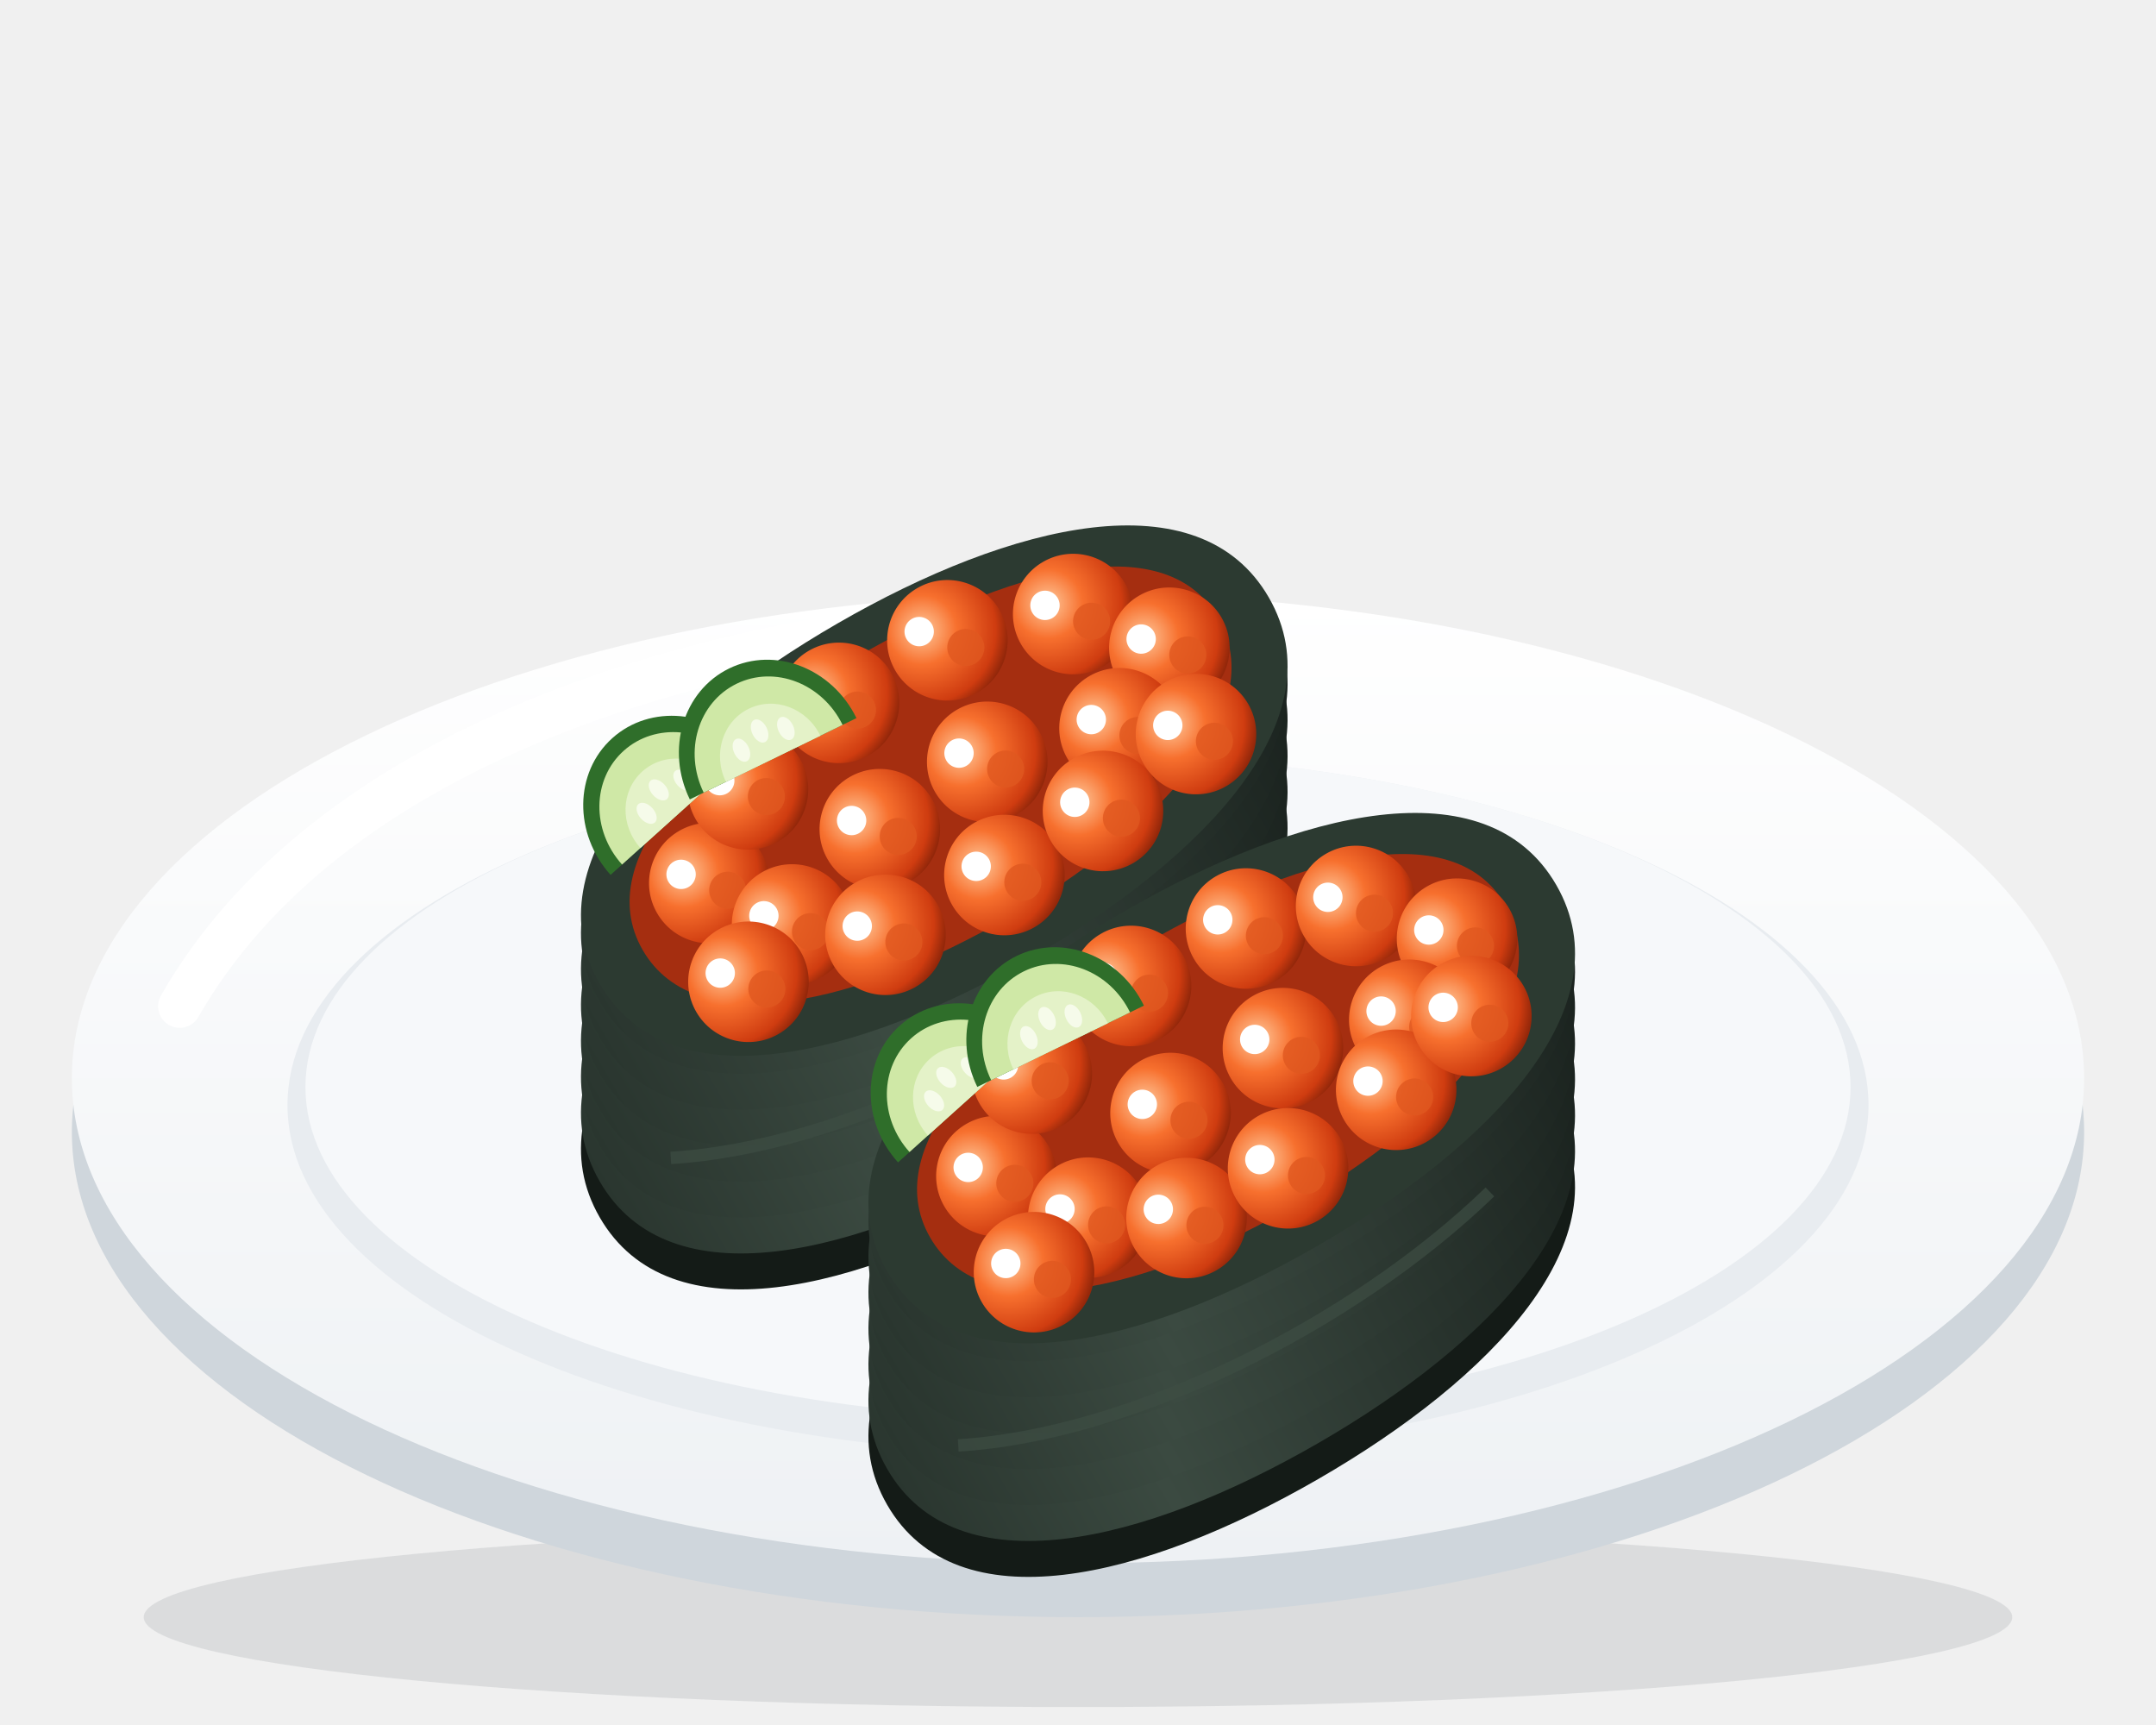
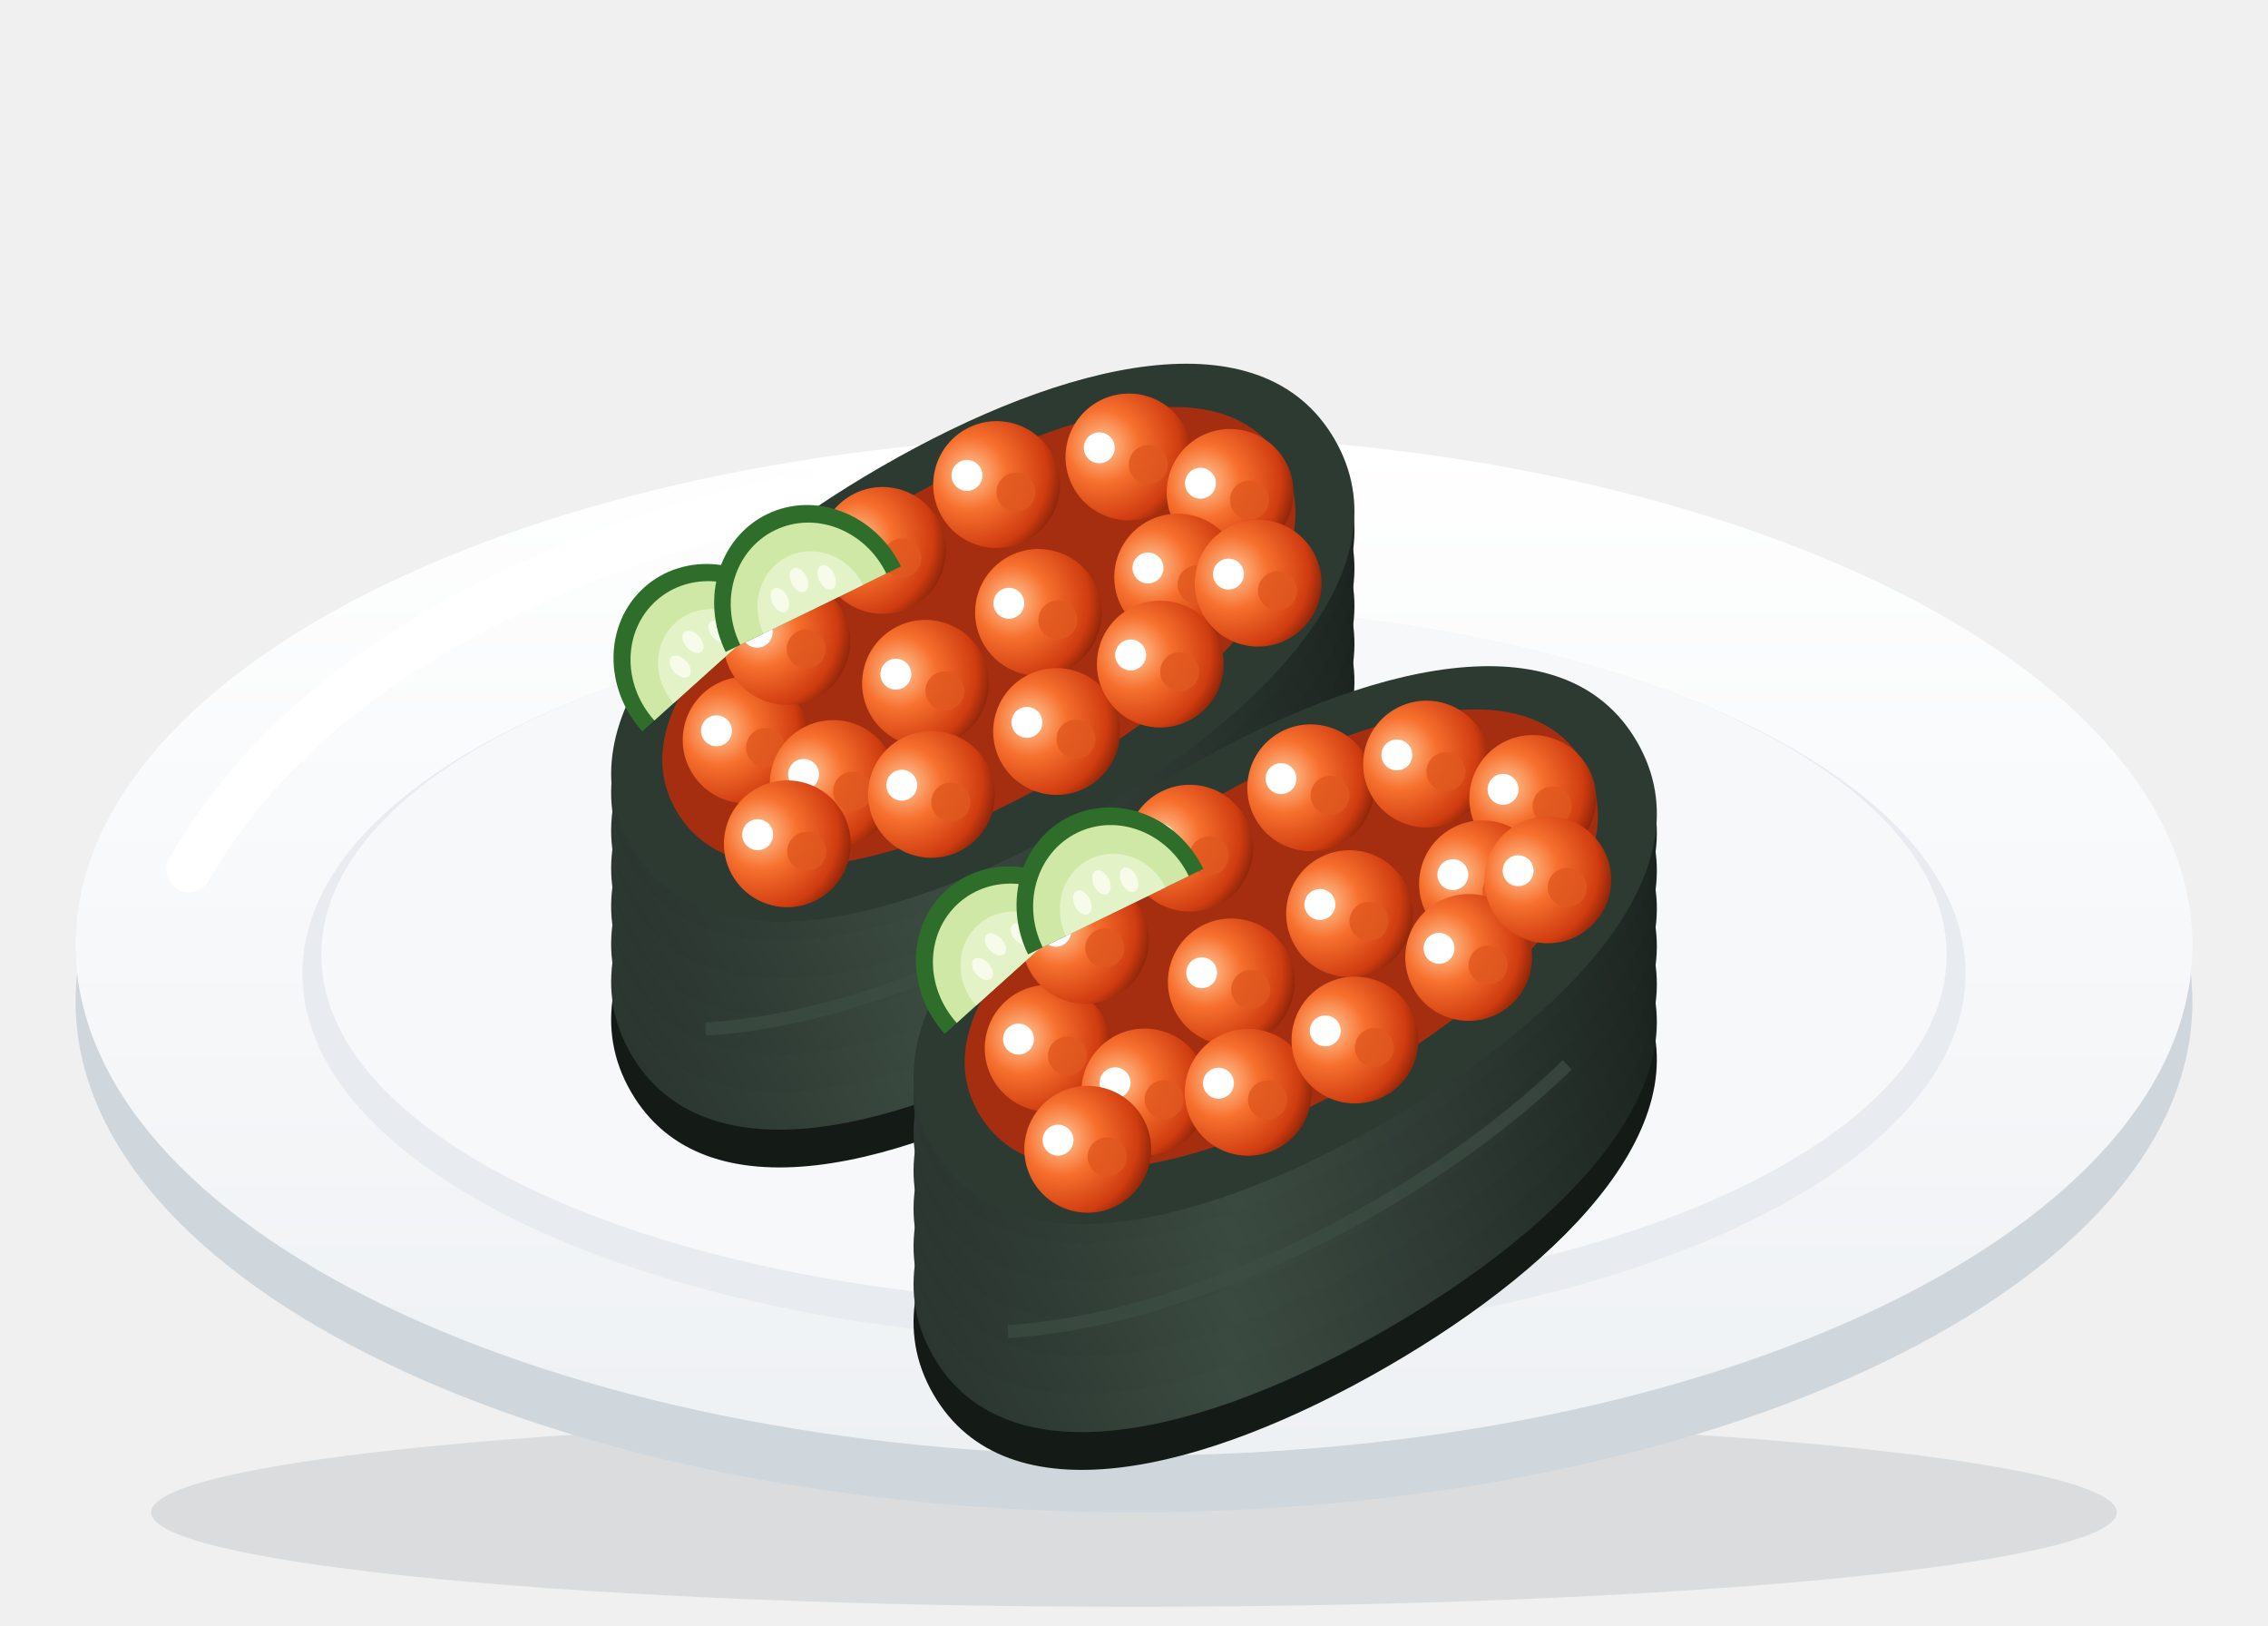
- <svg xmlns="http://www.w3.org/2000/svg" viewBox="0 0 120 96">
+ <svg xmlns="http://www.w3.org/2000/svg" viewBox="0 10 120 86">
  <defs>
    <filter id="soft" x="-20%" y="-50%" width="140%" height="200%">
      <feGaussianBlur stdDeviation="0.8" />
    </filter>
    <linearGradient id="plate" x1="0" y1="0" x2="0" y2="1">
      <stop offset="0" stop-color="#ffffff" />
      <stop offset="1" stop-color="#eef1f4" />
    </linearGradient>
    <radialGradient id="roe" cx="0.36" cy="0.32" r="0.72">
      <stop offset="0" stop-color="#ffc99c" />
      <stop offset="0.4" stop-color="#f7702e" />
      <stop offset="0.85" stop-color="#cf3c10" />
      <stop offset="1" stop-color="#93270a" />
    </radialGradient>
    <linearGradient id="noriSide" x1="0" y1="0" x2="1" y2="0">
      <stop offset="0" stop-color="#2a362f" />
      <stop offset="0.3" stop-color="#3b4a41" />
      <stop offset="1" stop-color="#1a221e" />
    </linearGradient>
  </defs>
  <ellipse cx="60" cy="90" rx="52" ry="5" fill="#1c2b36" opacity="0.10" />
  <ellipse cx="60" cy="63" rx="56" ry="27" fill="#cfd6dc" />
  <ellipse cx="60" cy="60" rx="56" ry="27" fill="url(#plate)" />
  <ellipse cx="60" cy="61.5" rx="44" ry="19.5" fill="#e8ecf0" />
  <ellipse cx="60" cy="60.5" rx="43" ry="18.5" fill="#f6f8fa" />
  <path d="M10 56 C18 42 38 35 60 34" fill="none" stroke="#fff" stroke-width="2.4" stroke-linecap="round" />
  <g transform="translate(52 57) rotate(-30) scale(0.86)">
    <path d="M-25 0 C-25 -9 -13 -12.5 0 -12.5 C13 -12.5 25 -9 25 0 C25 9 13 12.5 0 12.5 C-13 12.5 -25 9 -25 0 Z" fill="#141b17" />
  </g>
  <g transform="translate(52 55) rotate(-30) scale(0.86)">
    <path d="M-25 0 C-25 -9 -13 -12.5 0 -12.5 C13 -12.5 25 -9 25 0 C25 9 13 12.5 0 12.5 C-13 12.5 -25 9 -25 0 Z" fill="url(#noriSide)" />
  </g>
  <g transform="translate(52 53) rotate(-30) scale(0.86)">
    <path d="M-25 0 C-25 -9 -13 -12.5 0 -12.5 C13 -12.5 25 -9 25 0 C25 9 13 12.5 0 12.5 C-13 12.5 -25 9 -25 0 Z" fill="url(#noriSide)" />
  </g>
  <g transform="translate(52 51) rotate(-30) scale(0.86)">
    <path d="M-25 0 C-25 -9 -13 -12.5 0 -12.5 C13 -12.5 25 -9 25 0 C25 9 13 12.5 0 12.5 C-13 12.5 -25 9 -25 0 Z" fill="url(#noriSide)" />
  </g>
  <g transform="translate(52 49) rotate(-30) scale(0.86)">
    <path d="M-25 0 C-25 -9 -13 -12.5 0 -12.5 C13 -12.5 25 -9 25 0 C25 9 13 12.5 0 12.5 C-13 12.5 -25 9 -25 0 Z" fill="url(#noriSide)" />
  </g>
  <g transform="translate(52 47) rotate(-30) scale(0.86)">
    <path d="M-25 0 C-25 -9 -13 -12.5 0 -12.5 C13 -12.5 25 -9 25 0 C25 9 13 12.5 0 12.5 C-13 12.5 -25 9 -25 0 Z" fill="url(#noriSide)" />
  </g>
  <g transform="translate(52 45) rotate(-30) scale(0.86)">
    <path d="M-25 0 C-25 -9 -13 -12.5 0 -12.5 C13 -12.5 25 -9 25 0 C25 9 13 12.5 0 12.5 C-13 12.5 -25 9 -25 0 Z" fill="url(#noriSide)" />
  </g>
  <g transform="translate(52 52) rotate(-30) scale(0.86)">
    <path d="M-22 4 C-12 9 4 10 16 7" fill="none" stroke="#3d4d43" stroke-width="0.8" opacity="0.7" />
  </g>
  <g transform="translate(52 44) rotate(-30) scale(0.86)">
    <path d="M-25 0 C-25 -9 -13 -12.5 0 -12.5 C13 -12.5 25 -9 25 0 C25 9 13 12.5 0 12.5 C-13 12.5 -25 9 -25 0 Z" fill="#2c3a31" />
    <path d="M-21.5 -0.5 C-21.5 -7.5 -11 -10 0 -10 C11 -10 21.5 -7.5 21.5 -0.5 C21.5 6.5 11 9.5 0 9.5 C-11 9.5 -21.5 6.5 -21.5 -0.5 Z" fill="#a52e10" />
    <circle cx="-15.6" cy="-2.1" r="3.9" fill="url(#roe)" />
    <circle cx="-14.8" cy="-1.1" r="1.2" fill="#e0581f" opacity="0.8" />
    <circle cx="-16.9" cy="-3.5" r="0.95" fill="#fff" />
    <circle cx="-10.4" cy="-6.1" r="3.9" fill="url(#roe)" />
    <circle cx="-9.6" cy="-5.1" r="1.2" fill="#e0581f" opacity="0.8" />
    <circle cx="-11.7" cy="-7.5" r="0.95" fill="#fff" />
    <circle cx="-2.5" cy="-8" r="3.9" fill="url(#roe)" />
    <circle cx="-1.7" cy="-7" r="1.2" fill="#e0581f" opacity="0.8" />
    <circle cx="-3.8" cy="-9.4" r="0.95" fill="#fff" />
    <circle cx="5.6" cy="-8" r="3.9" fill="url(#roe)" />
    <circle cx="6.4" cy="-7" r="1.2" fill="#e0581f" opacity="0.8" />
    <circle cx="4.3" cy="-9.4" r="0.95" fill="#fff" />
    <circle cx="13.5" cy="-5.4" r="3.9" fill="url(#roe)" />
    <circle cx="14.3" cy="-4.4" r="1.2" fill="#e0581f" opacity="0.8" />
    <circle cx="12.2" cy="-6.8" r="0.95" fill="#fff" />
    <circle cx="17.8" cy="-0.4" r="3.9" fill="url(#roe)" />
    <circle cx="18.6" cy="0.6" r="1.2" fill="#e0581f" opacity="0.8" />
    <circle cx="16.5" cy="-1.8" r="0.95" fill="#fff" />
    <circle cx="-12.3" cy="2.9" r="3.9" fill="url(#roe)" />
    <circle cx="-11.5" cy="3.9" r="1.2" fill="#e0581f" opacity="0.8" />
    <circle cx="-13.6" cy="1.5" r="0.95" fill="#fff" />
    <circle cx="-4.3" cy="0.4" r="3.9" fill="url(#roe)" />
    <circle cx="-3.5" cy="1.4" r="1.2" fill="#e0581f" opacity="0.8" />
    <circle cx="-5.6" cy="-1" r="0.95" fill="#fff" />
    <circle cx="3.9" cy="0.1" r="3.9" fill="url(#roe)" />
    <circle cx="4.7" cy="1.1" r="1.2" fill="#e0581f" opacity="0.8" />
    <circle cx="2.6" cy="-1.3" r="0.95" fill="#fff" />
    <circle cx="12.4" cy="2.5" r="3.9" fill="url(#roe)" />
    <circle cx="13.2" cy="3.5" r="1.2" fill="#e0581f" opacity="0.8" />
    <circle cx="11.1" cy="1.1" r="0.95" fill="#fff" />
    <circle cx="-7.4" cy="6.5" r="3.9" fill="url(#roe)" />
    <circle cx="-6.6" cy="7.5" r="1.2" fill="#e0581f" opacity="0.8" />
    <circle cx="-8.7" cy="5.1" r="0.95" fill="#fff" />
    <circle cx="1.2" cy="7" r="3.9" fill="url(#roe)" />
    <circle cx="2" cy="8" r="1.2" fill="#e0581f" opacity="0.8" />
    <circle cx="-0.1" cy="5.6" r="0.95" fill="#fff" />
    <circle cx="8.8" cy="6.6" r="3.9" fill="url(#roe)" />
    <circle cx="9.6" cy="7.6" r="1.2" fill="#e0581f" opacity="0.8" />
    <circle cx="7.5" cy="5.2" r="0.95" fill="#fff" />
    <circle cx="16.5" cy="5.3" r="3.9" fill="url(#roe)" />
    <circle cx="17.3" cy="6.3" r="1.2" fill="#e0581f" opacity="0.8" />
    <circle cx="15.2" cy="3.9" r="0.95" fill="#fff" />
    <circle cx="-16.6" cy="4.7" r="3.9" fill="url(#roe)" />
    <circle cx="-15.8" cy="5.7" r="1.2" fill="#e0581f" opacity="0.8" />
    <circle cx="-17.9" cy="3.3" r="0.95" fill="#fff" />
    <g transform="translate(-15 -7) rotate(-12)">
      <path d="M-6 0 A6 6.5 0 0 1 6 0 Z" fill="#2f6e2a" />
      <path d="M-5 0 A5 5.4 0 0 1 5 0 Z" fill="#cfe8a6" />
      <path d="M-3.4 0 A3.4 3.6 0 0 1 3.4 0 Z" fill="#e4f2c8" />
      <g fill="#f6fbea">
        <ellipse cx="-1.6" cy="-1.4" rx="0.5" ry="0.8" />
        <ellipse cx="0" cy="-2" rx="0.5" ry="0.8" />
        <ellipse cx="1.6" cy="-1.4" rx="0.5" ry="0.8" />
      </g>
    </g>
    <g transform="translate(-8 -7) rotate(4)">
      <path d="M-6 0 A6 6.5 0 0 1 6 0 Z" fill="#2f6e2a" />
      <path d="M-5 0 A5 5.4 0 0 1 5 0 Z" fill="#cfe8a6" />
      <path d="M-3.4 0 A3.4 3.6 0 0 1 3.4 0 Z" fill="#e4f2c8" />
      <g fill="#f6fbea">
        <ellipse cx="-1.6" cy="-1.4" rx="0.5" ry="0.8" />
        <ellipse cx="0" cy="-2" rx="0.5" ry="0.8" />
        <ellipse cx="1.6" cy="-1.4" rx="0.5" ry="0.8" />
      </g>
    </g>
  </g>
  <g transform="translate(68 73) rotate(-30) scale(0.86)">
    <path d="M-25 0 C-25 -9 -13 -12.5 0 -12.5 C13 -12.5 25 -9 25 0 C25 9 13 12.5 0 12.5 C-13 12.5 -25 9 -25 0 Z" fill="#141b17" />
  </g>
  <g transform="translate(68 71) rotate(-30) scale(0.86)">
    <path d="M-25 0 C-25 -9 -13 -12.5 0 -12.5 C13 -12.5 25 -9 25 0 C25 9 13 12.5 0 12.5 C-13 12.5 -25 9 -25 0 Z" fill="url(#noriSide)" />
  </g>
  <g transform="translate(68 69) rotate(-30) scale(0.86)">
    <path d="M-25 0 C-25 -9 -13 -12.5 0 -12.5 C13 -12.5 25 -9 25 0 C25 9 13 12.5 0 12.5 C-13 12.5 -25 9 -25 0 Z" fill="url(#noriSide)" />
  </g>
  <g transform="translate(68 67) rotate(-30) scale(0.86)">
    <path d="M-25 0 C-25 -9 -13 -12.5 0 -12.5 C13 -12.5 25 -9 25 0 C25 9 13 12.5 0 12.5 C-13 12.5 -25 9 -25 0 Z" fill="url(#noriSide)" />
  </g>
  <g transform="translate(68 65) rotate(-30) scale(0.86)">
    <path d="M-25 0 C-25 -9 -13 -12.5 0 -12.5 C13 -12.5 25 -9 25 0 C25 9 13 12.5 0 12.5 C-13 12.5 -25 9 -25 0 Z" fill="url(#noriSide)" />
  </g>
  <g transform="translate(68 63) rotate(-30) scale(0.86)">
    <path d="M-25 0 C-25 -9 -13 -12.5 0 -12.5 C13 -12.5 25 -9 25 0 C25 9 13 12.5 0 12.5 C-13 12.5 -25 9 -25 0 Z" fill="url(#noriSide)" />
  </g>
  <g transform="translate(68 61) rotate(-30) scale(0.86)">
    <path d="M-25 0 C-25 -9 -13 -12.5 0 -12.5 C13 -12.5 25 -9 25 0 C25 9 13 12.5 0 12.5 C-13 12.5 -25 9 -25 0 Z" fill="url(#noriSide)" />
  </g>
  <g transform="translate(68 68) rotate(-30) scale(0.86)">
    <path d="M-22 4 C-12 9 4 10 16 7" fill="none" stroke="#3d4d43" stroke-width="0.8" opacity="0.7" />
  </g>
  <g transform="translate(68 60) rotate(-30) scale(0.86)">
    <path d="M-25 0 C-25 -9 -13 -12.5 0 -12.5 C13 -12.5 25 -9 25 0 C25 9 13 12.5 0 12.5 C-13 12.5 -25 9 -25 0 Z" fill="#2c3a31" />
    <path d="M-21.5 -0.5 C-21.5 -7.5 -11 -10 0 -10 C11 -10 21.5 -7.5 21.5 -0.5 C21.5 6.5 11 9.5 0 9.5 C-11 9.5 -21.5 6.5 -21.5 -0.5 Z" fill="#a52e10" />
    <circle cx="-15.8" cy="-1.8" r="3.9" fill="url(#roe)" />
    <circle cx="-15" cy="-0.8" r="1.2" fill="#e0581f" opacity="0.8" />
    <circle cx="-17.1" cy="-3.2" r="0.95" fill="#fff" />
    <circle cx="-10.5" cy="-6.4" r="3.9" fill="url(#roe)" />
    <circle cx="-9.7" cy="-5.4" r="1.2" fill="#e0581f" opacity="0.8" />
    <circle cx="-11.8" cy="-7.8" r="0.95" fill="#fff" />
    <circle cx="-2.1" cy="-8.1" r="3.9" fill="url(#roe)" />
    <circle cx="-1.3" cy="-7.1" r="1.2" fill="#e0581f" opacity="0.8" />
    <circle cx="-3.4" cy="-9.5" r="0.95" fill="#fff" />
    <circle cx="6.2" cy="-7.6" r="3.9" fill="url(#roe)" />
    <circle cx="7" cy="-6.6" r="1.2" fill="#e0581f" opacity="0.8" />
    <circle cx="4.9" cy="-9" r="0.95" fill="#fff" />
    <circle cx="13.1" cy="-5.3" r="3.9" fill="url(#roe)" />
    <circle cx="13.9" cy="-4.3" r="1.2" fill="#e0581f" opacity="0.8" />
    <circle cx="11.8" cy="-6.7" r="0.95" fill="#fff" />
    <circle cx="17.7" cy="-0.2" r="3.9" fill="url(#roe)" />
    <circle cx="18.5" cy="0.8" r="1.2" fill="#e0581f" opacity="0.8" />
    <circle cx="16.4" cy="-1.6" r="0.95" fill="#fff" />
    <circle cx="-12" cy="3.5" r="3.9" fill="url(#roe)" />
    <circle cx="-11.2" cy="4.5" r="1.2" fill="#e0581f" opacity="0.8" />
    <circle cx="-13.3" cy="2.1" r="0.95" fill="#fff" />
    <circle cx="-4" cy="0.3" r="3.9" fill="url(#roe)" />
    <circle cx="-3.2" cy="1.3" r="1.2" fill="#e0581f" opacity="0.8" />
    <circle cx="-5.3" cy="-1.1" r="0.95" fill="#fff" />
    <circle cx="4.4" cy="0.3" r="3.9" fill="url(#roe)" />
    <circle cx="5.2" cy="1.3" r="1.2" fill="#e0581f" opacity="0.8" />
    <circle cx="3.1" cy="-1.1" r="0.95" fill="#fff" />
    <circle cx="12.4" cy="2.8" r="3.9" fill="url(#roe)" />
    <circle cx="13.2" cy="3.8" r="1.2" fill="#e0581f" opacity="0.8" />
    <circle cx="11.1" cy="1.4" r="0.95" fill="#fff" />
    <circle cx="-6.5" cy="6.7" r="3.9" fill="url(#roe)" />
    <circle cx="-5.7" cy="7.7" r="1.2" fill="#e0581f" opacity="0.8" />
    <circle cx="-7.8" cy="5.3" r="0.95" fill="#fff" />
    <circle cx="0.8" cy="7.2" r="3.9" fill="url(#roe)" />
    <circle cx="1.6" cy="8.2" r="1.2" fill="#e0581f" opacity="0.8" />
    <circle cx="-0.5" cy="5.8" r="0.95" fill="#fff" />
    <circle cx="9.4" cy="6.3" r="3.9" fill="url(#roe)" />
    <circle cx="10.2" cy="7.3" r="1.2" fill="#e0581f" opacity="0.8" />
    <circle cx="8.1" cy="4.9" r="0.95" fill="#fff" />
    <circle cx="16" cy="4.6" r="3.9" fill="url(#roe)" />
    <circle cx="16.8" cy="5.6" r="1.2" fill="#e0581f" opacity="0.8" />
    <circle cx="14.7" cy="3.2" r="0.95" fill="#fff" />
    <circle cx="-16.8" cy="4.8" r="3.9" fill="url(#roe)" />
    <circle cx="-16" cy="5.8" r="1.2" fill="#e0581f" opacity="0.8" />
    <circle cx="-18.1" cy="3.4" r="0.95" fill="#fff" />
    <g transform="translate(-15 -7) rotate(-12)">
      <path d="M-6 0 A6 6.5 0 0 1 6 0 Z" fill="#2f6e2a" />
      <path d="M-5 0 A5 5.4 0 0 1 5 0 Z" fill="#cfe8a6" />
      <path d="M-3.4 0 A3.4 3.6 0 0 1 3.4 0 Z" fill="#e4f2c8" />
      <g fill="#f6fbea">
        <ellipse cx="-1.6" cy="-1.4" rx="0.5" ry="0.8" />
        <ellipse cx="0" cy="-2" rx="0.5" ry="0.8" />
        <ellipse cx="1.6" cy="-1.4" rx="0.5" ry="0.8" />
      </g>
    </g>
    <g transform="translate(-8 -7) rotate(4)">
      <path d="M-6 0 A6 6.5 0 0 1 6 0 Z" fill="#2f6e2a" />
      <path d="M-5 0 A5 5.4 0 0 1 5 0 Z" fill="#cfe8a6" />
      <path d="M-3.4 0 A3.4 3.6 0 0 1 3.4 0 Z" fill="#e4f2c8" />
      <g fill="#f6fbea">
        <ellipse cx="-1.6" cy="-1.4" rx="0.5" ry="0.8" />
        <ellipse cx="0" cy="-2" rx="0.5" ry="0.8" />
        <ellipse cx="1.6" cy="-1.4" rx="0.5" ry="0.8" />
      </g>
    </g>
  </g>
</svg>
